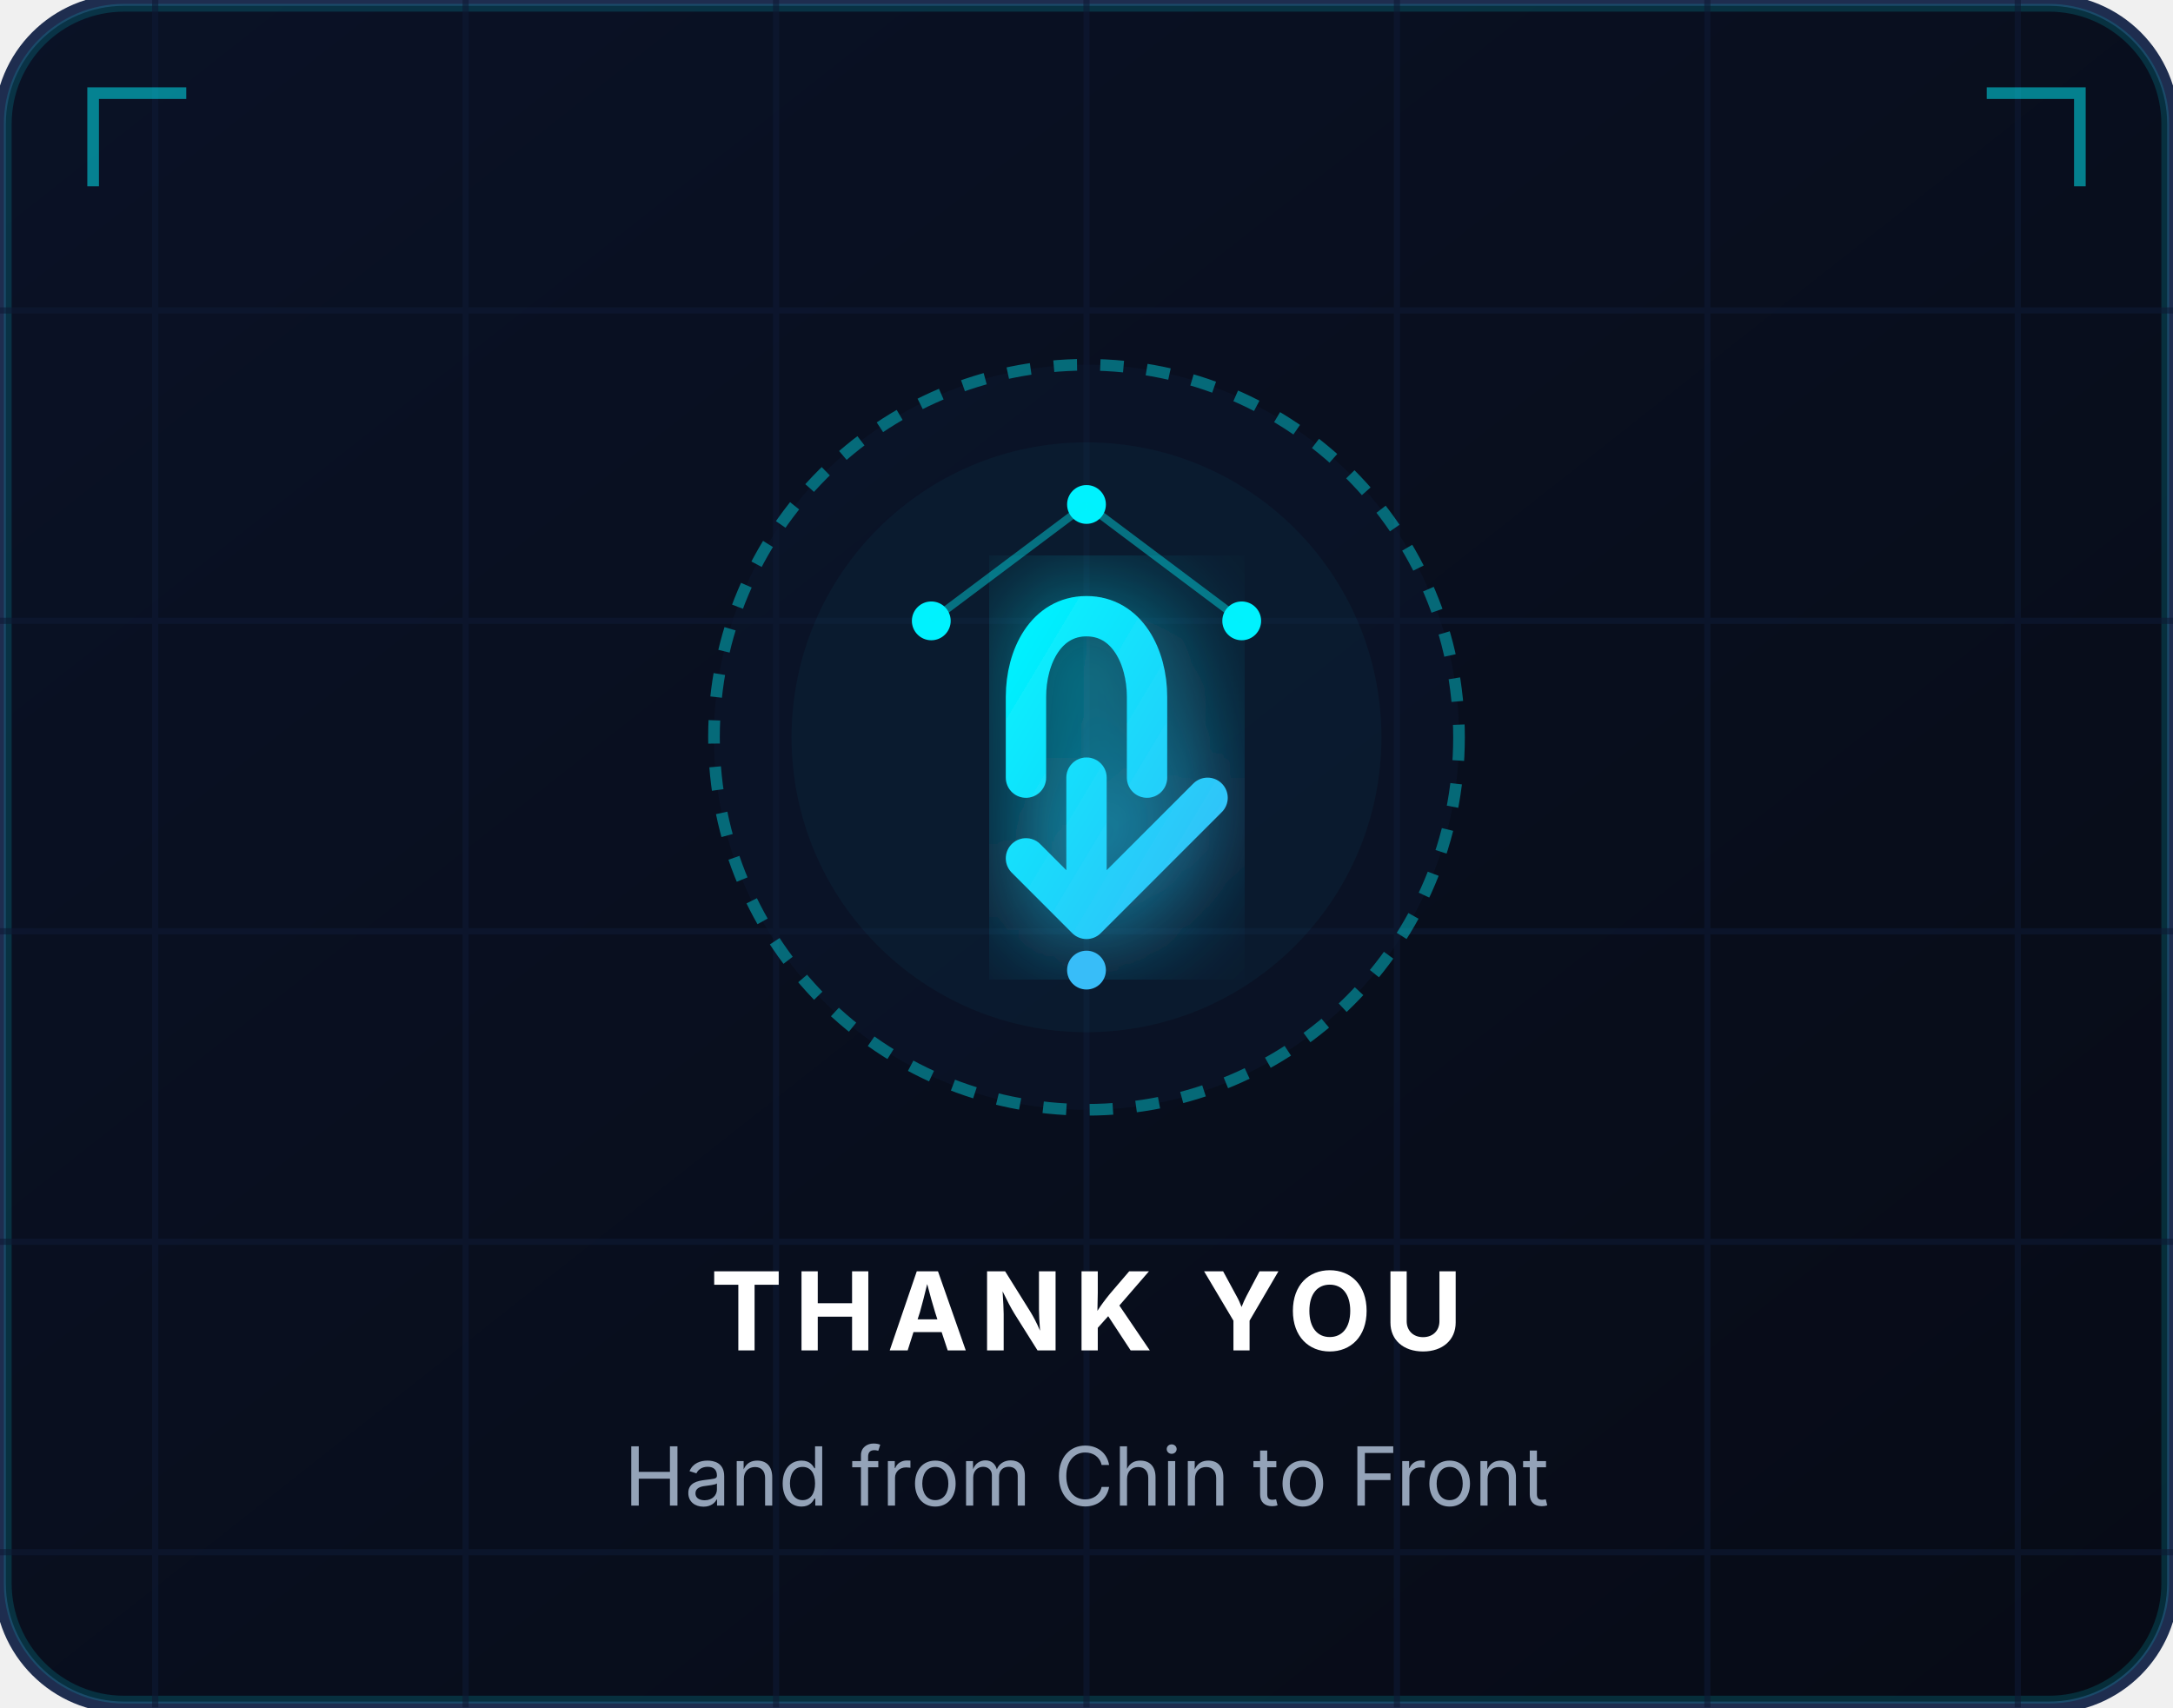
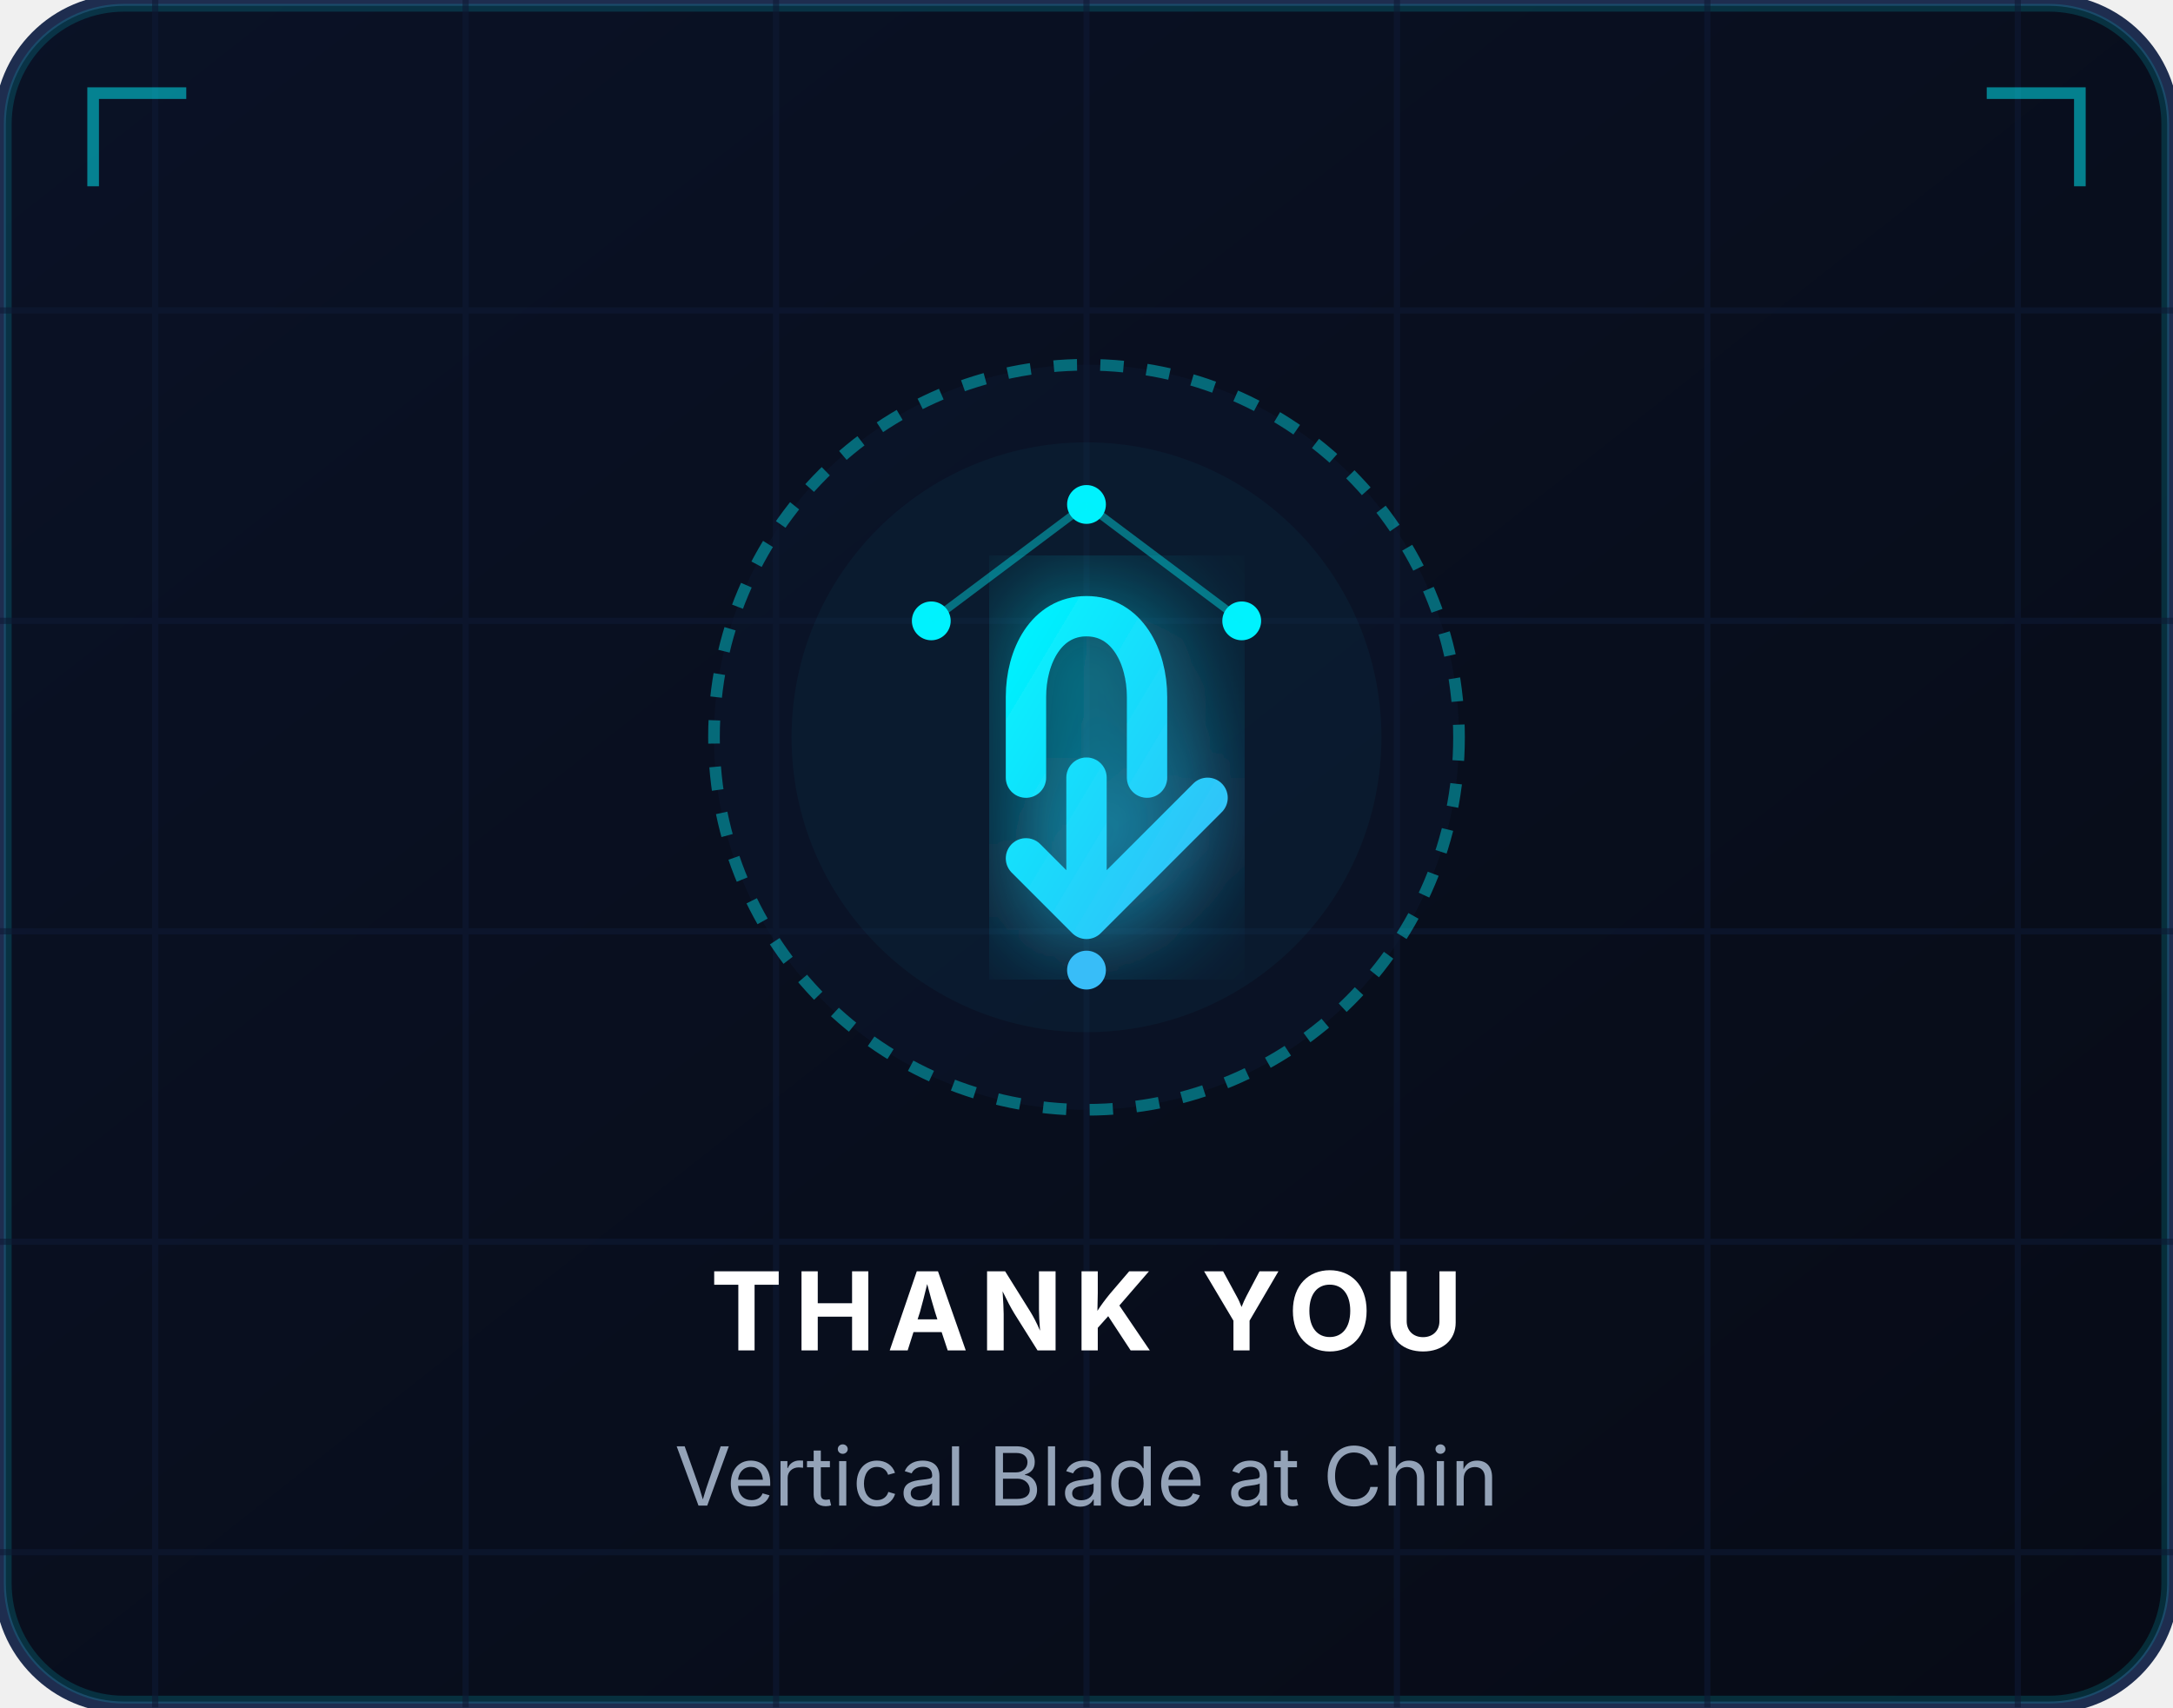
<svg xmlns="http://www.w3.org/2000/svg" viewBox="0 0 280 220" width="100%" height="100%">
  <defs>
    <linearGradient id="bg-thank_you" x1="0%" y1="0%" x2="100%" y2="100%">
      <stop offset="0%" stop-color="#0A1226" />
      <stop offset="100%" stop-color="#070B16" />
    </linearGradient>
    <linearGradient id="cyanGrad" x1="0%" y1="0%" x2="100%" y2="100%">
      <stop offset="0%" stop-color="#00F2FE" />
      <stop offset="100%" stop-color="#38BDF8" />
    </linearGradient>
    <filter id="glow-thank_you" x="-20%" y="-20%" width="140%" height="140%">
      <feGaussianBlur stdDeviation="3" result="blur" />
      <feComposite in="SourceGraphic" in2="blur" operator="over" />
    </filter>
  </defs>
  <rect width="280" height="220" rx="16" fill="url(#bg-thank_you)" stroke="#1E2D4F" stroke-width="1.5" />
  <rect x="1" y="1" width="278" height="218" rx="15" fill="none" stroke="rgba(0, 242, 254, 0.15)" stroke-width="1" />
  <path d="M 20 0 L 20 220 M 60 0 L 60 220 M 100 0 L 100 220 M 140 0 L 140 220 M 180 0 L 180 220 M 220 0 L 220 220 M 260 0 L 260 220 M 0 40 L 280 40 M 0 80 L 280 80 M 0 120 L 280 120 M 0 160 L 280 160 M 0 200 L 280 200" stroke="#0E1933" stroke-width="0.8" opacity="0.6" />
  <circle cx="140" cy="95" r="48" fill="#0D1933" stroke="#00F2FE" stroke-width="1.5" stroke-dasharray="3,3" opacity="0.4" />
  <circle cx="140" cy="95" r="38" fill="rgba(0, 242, 254, 0.04)" />
  <path d="M 12 24 L 12 12 L 24 12" fill="none" stroke="#00F2FE" stroke-width="1.5" opacity="0.5" />
  <path d="M 268 24 L 268 12 L 256 12" fill="none" stroke="#00F2FE" stroke-width="1.5" opacity="0.5" />
  <g transform="translate(140, 95) scale(2.6) translate(-12, -12)" filter="url(#glow-thank_you)">
    <path d="M12 6c-2 0-3 2-3 4v4 M12 6c2 0 3 2 3 4v4 M9 18l3 3 6-6 M12 14v7" fill="none" stroke="url(#cyanGrad)" stroke-width="2" stroke-linecap="round" stroke-linejoin="round" />
  </g>
  <circle cx="120" cy="80" r="2.5" fill="#00F2FE" />
  <circle cx="140" cy="65" r="2.5" fill="#00F2FE" />
  <circle cx="160" cy="80" r="2.5" fill="#00F2FE" />
  <circle cx="140" cy="125" r="2.5" fill="#38BDF8" />
  <line x1="120" y1="80" x2="140" y2="65" stroke="rgba(0,242,254,0.4)" stroke-width="1" />
  <line x1="140" y1="65" x2="160" y2="80" stroke="rgba(0,242,254,0.4)" stroke-width="1" />
  <text x="140" y="174" font-family="'Inter', sans-serif" font-weight="700" font-size="14" fill="#FFFFFF" text-anchor="middle" letter-spacing="1.5">THANK YOU</text>
-   <text x="140" y="194" font-family="'Inter', sans-serif" font-weight="400" font-size="10.5" fill="#94A3B8" text-anchor="middle">Hand from Chin to Front</text>
+   <text x="140" y="194" font-family="'Inter', sans-serif" font-weight="400" font-size="10.5" fill="#94A3B8" text-anchor="middle">Vertical Blade at Chin</text>
</svg>
